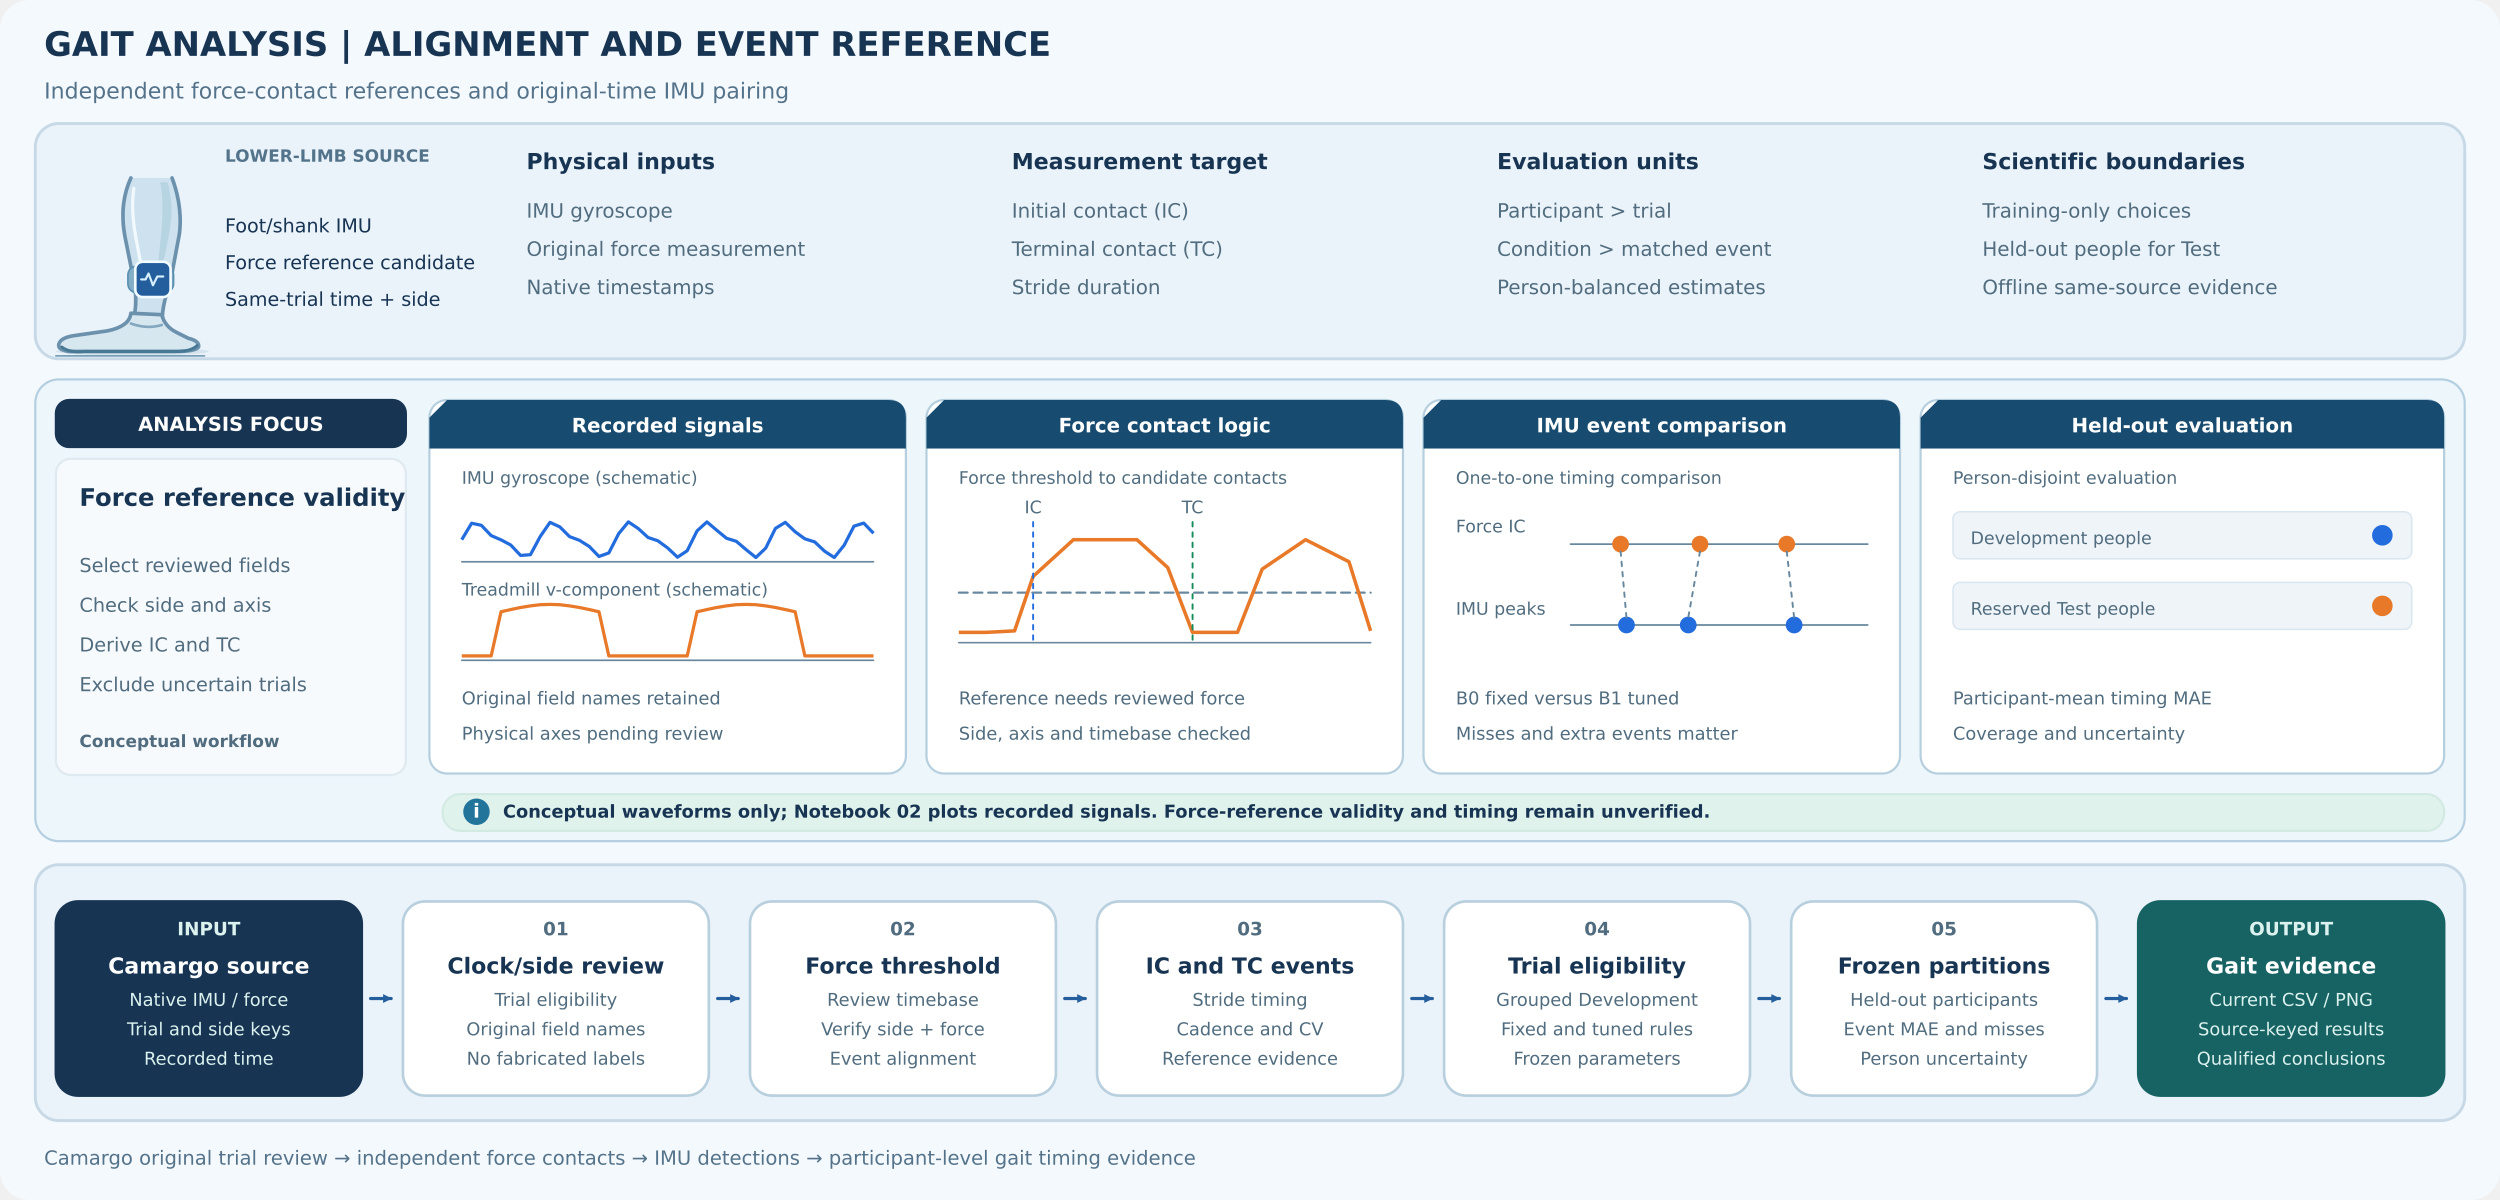
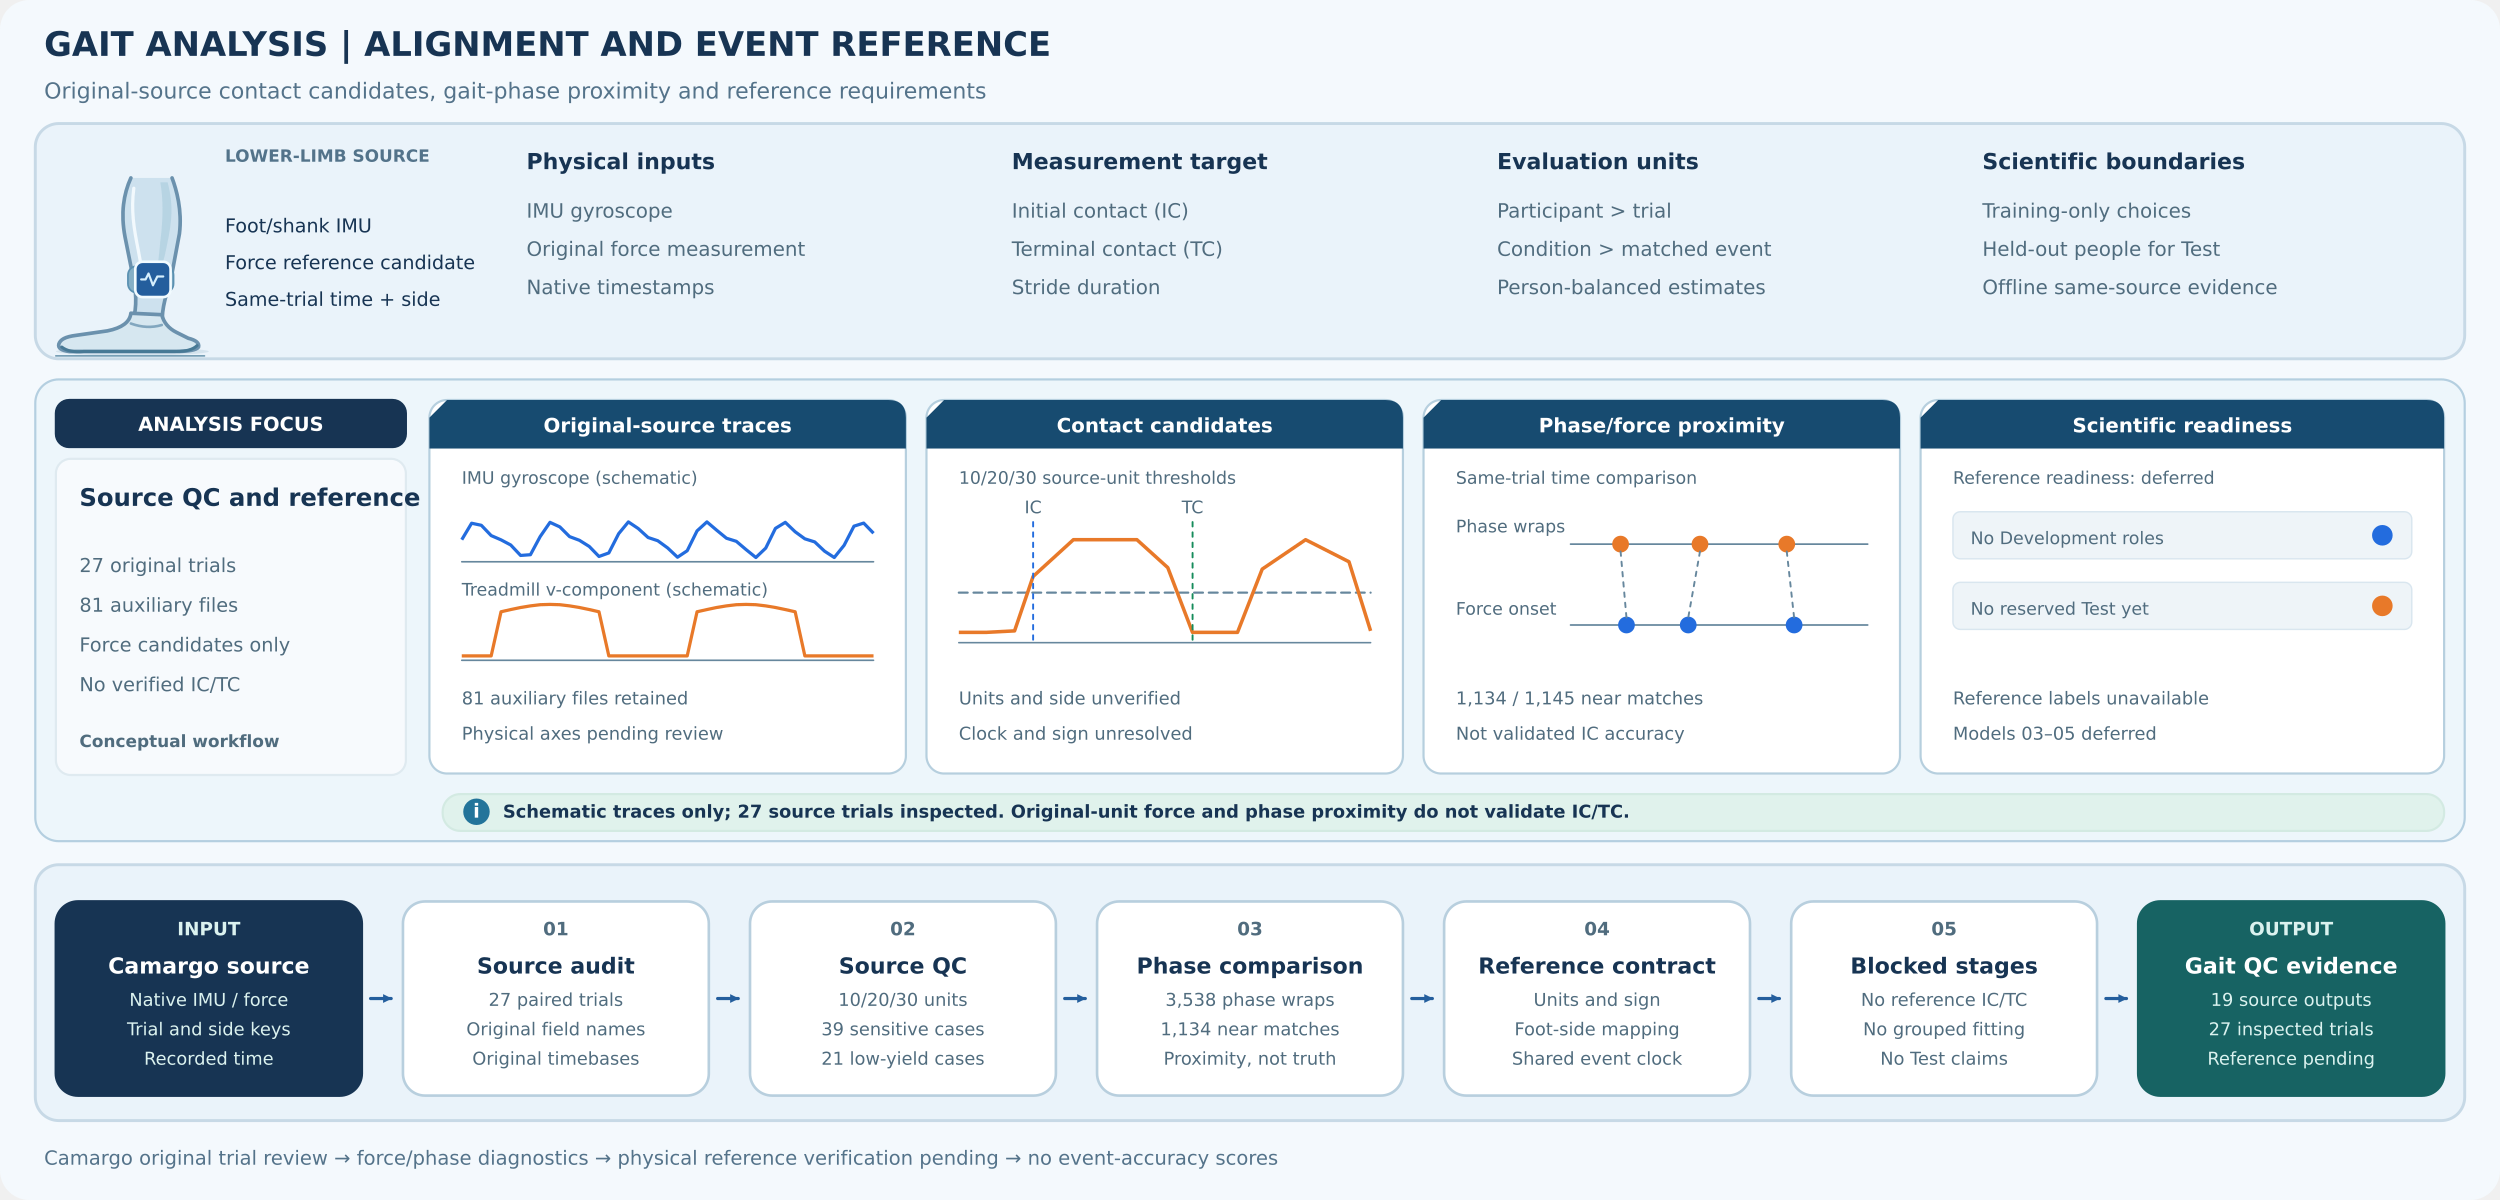
<svg xmlns="http://www.w3.org/2000/svg" width="1700" height="816" viewBox="0 0 1700 816" role="img" aria-labelledby="figure-title figure-desc">
  <defs>
    <marker id="arr" markerUnits="userSpaceOnUse" markerWidth="6" markerHeight="6" refX="5.5" refY="3" orient="auto">
      <path d="M0 0 L6 3 L0 6 Z" fill="#245E9D" />
    </marker>
    <style>
text{font-family:'DejaVu Sans',Arial,sans-serif}
.figure-title{font-size:23px;font-weight:700;fill:#173453}
.subtitle{font-size:15px;fill:#54738A}
.source-heading{font-size:11.5px;font-weight:700;fill:#53738A}
.source-label{font-size:13px;fill:#173453}
.context-heading{font-size:15px;font-weight:700;fill:#173453}
.context-body{font-size:13.5px;fill:#506C7E}
.section-label{font-size:13.2px;font-weight:700;fill:#FFFFFF}
.focus-heading{font-size:16.5px;font-weight:700;fill:#173453}
.focus-body{font-size:13.1px;fill:#506C7E}
.qualification{font-size:11.5px;font-weight:700;fill:#506C7E}
.card-heading{font-size:13.5px;font-weight:700;fill:#FFFFFF}
.card-body{font-size:12.1px;fill:#506C7E}
.chart-label{font-size:11.8px;fill:#506C7E}
.scientific-note{font-size:12.1px;font-weight:700;fill:#173453}
.workflow-id{font-size:12.5px;font-weight:700;fill:#506C7E}
.workflow-heading{font-size:15px;font-weight:700;fill:#173453}
.workflow-body{font-size:12.1px;fill:#506C7E}
.terminal-id{font-size:12.5px;font-weight:700;fill:#DBF2EF}
.terminal-heading{font-size:15px;font-weight:700;fill:#FFFFFF}
.terminal-body{font-size:12.1px;fill:#DBF2EF}
.footer{font-size:13.3px;fill:#54738A}
</style>
  </defs>
  <rect id="canvas" x="0" y="0" width="1700" height="816" rx="20" fill="#F4F9FD" />
  <g id="band-0-header">
    <text id="main-title" x="30" y="38" class="figure-title">GAIT ANALYSIS | ALIGNMENT AND EVENT REFERENCE</text>
-     <text id="main-subtitle" x="30" y="67" class="subtitle">Independent force-contact references and original-time IMU pairing</text>
+     <text id="main-subtitle" x="30" y="67" class="subtitle">Original-source contact candidates, gait-phase proximity and reference requirements</text>
  </g>
  <g id="band-1-context">
    <rect id="context-bg" x="24" y="84" width="1652" height="160" rx="16" fill="#EAF3FA" stroke="#C7D9E6" stroke-width="2" />
    <g id="source-illustration" aria-label="Schematic foot and shank with wearable IMU, outlined shoe and ground contact">
      <ellipse id="schematic-contact-shadow" cx="90" cy="239" rx="52" ry="2.8" fill="#D4E3ED" />
      <path id="schematic-shank" d="M89 121 C84 132 82 145 85 161 L91 191 C93 201 93 213 89 222 L111 223 C109 214 112 203 116 191 L122 159 C124 143 120 129 117 121" fill="#CDE1EE" stroke="#6B91AD" stroke-width="2.5" stroke-linejoin="round" stroke-linecap="round" />
      <path id="schematic-calf-shading" d="M114 124 C119 143 116 155 112 174 L105 199 Q108 176 109 164 Q112 141 109 124 Z" fill="#AFCFDF" opacity="0.72" />
      <path id="schematic-shin-highlight" d="M91 128 C89 143 91 155 94 170 L99 197" fill="none" stroke="#F6FCFF" stroke-width="2.2" stroke-linecap="round" opacity="0.9" />
      <path id="schematic-foot" d="M89 213 Q88 222 73 225 L52 228 C44 229 41 231 40 234 Q39 238 47 239 L119 239 Q133 239 135 236 Q136 232 128 230 L120 226 Q112 222 110 214 Z" fill="#D6E7F0" stroke="#6B91AD" stroke-width="2.5" stroke-linejoin="round" />
      <path id="schematic-ankle-line" d="M89 220 Q100 224 110 221" fill="none" stroke="#82A7BF" stroke-width="1.8" stroke-linecap="round" />
      <path id="schematic-shoe-sole" d="M42 236 Q47 240 57 239 H120 Q130 239 134 235" fill="none" stroke="#477995" stroke-width="2.1" stroke-linecap="round" />
      <path id="schematic-force-plate" d="M38 242 H139" fill="none" stroke="#789FB5" stroke-width="1.2" stroke-linecap="round" />
      <rect id="sensor-strap" x="87" y="181" width="31" height="18" rx="6" fill="#85AFC6" stroke="#5A91B1" stroke-width="1.2" />
      <rect id="imu-marker" x="92" y="178" width="24" height="24" rx="5" fill="#245E9D" stroke="#F2FBFF" stroke-width="1.8" />
      <path id="imu-signal-line" d="M96 190 H99 L101 186 L104 194 L107 188 H111" fill="none" stroke="#D6EFFD" stroke-width="1.5" stroke-linejoin="round" stroke-linecap="round" />
      <text id="source-heading" x="153" y="110" class="source-heading">LOWER-LIMB SOURCE</text>
      <text id="source-imu" x="153" y="158" class="source-label">Foot/shank IMU</text>
      <text id="source-force" x="153" y="183" class="source-label">Force reference candidate</text>
      <text id="source-side" x="153" y="208" class="source-label">Same-trial time + side</text>
    </g>
    <g id="ctx-0">
      <text id="ctx-0-title" x="358" y="115" class="context-heading">Physical inputs</text>
      <text id="ctx-0-line-0" x="358" y="148" class="context-body">IMU gyroscope</text>
      <text id="ctx-0-line-1" x="358" y="174" class="context-body">Original force measurement</text>
      <text id="ctx-0-line-2" x="358" y="200" class="context-body">Native timestamps</text>
    </g>
    <g id="ctx-1">
      <text id="ctx-1-title" x="688" y="115" class="context-heading">Measurement target</text>
      <text id="ctx-1-line-0" x="688" y="148" class="context-body">Initial contact (IC)</text>
      <text id="ctx-1-line-1" x="688" y="174" class="context-body">Terminal contact (TC)</text>
      <text id="ctx-1-line-2" x="688" y="200" class="context-body">Stride duration</text>
    </g>
    <g id="ctx-2">
      <text id="ctx-2-title" x="1018" y="115" class="context-heading">Evaluation units</text>
      <text id="ctx-2-line-0" x="1018" y="148" class="context-body">Participant &gt; trial</text>
      <text id="ctx-2-line-1" x="1018" y="174" class="context-body">Condition &gt; matched event</text>
      <text id="ctx-2-line-2" x="1018" y="200" class="context-body">Person-balanced estimates</text>
    </g>
    <g id="ctx-3">
      <text id="ctx-3-title" x="1348" y="115" class="context-heading">Scientific boundaries</text>
      <text id="ctx-3-line-0" x="1348" y="148" class="context-body">Training-only choices</text>
      <text id="ctx-3-line-1" x="1348" y="174" class="context-body">Held-out people for Test</text>
      <text id="ctx-3-line-2" x="1348" y="200" class="context-body">Offline same-source evidence</text>
    </g>
  </g>
  <g id="band-2-analysis">
    <rect id="analysis-bg" x="24" y="258" width="1652" height="314" rx="16" fill="#EDF6FB" stroke="#B4CFE0" stroke-width="1.5" />
    <rect id="focus-label-bg" x="38" y="272" width="238" height="32" rx="9" fill="#173453" stroke="#173453" stroke-width="1.5" />
    <text id="focus-label" x="157" y="293" class="section-label" text-anchor="middle">ANALYSIS FOCUS</text>
    <rect id="focus-card" x="38" y="312" width="238" height="215" rx="10" fill="#F7FAFD" stroke="#DFEAF0" stroke-width="1.5" />
-     <text id="focus-heading" x="54" y="344" class="focus-heading">Force reference validity</text>
-     <text id="focus-p1" x="54" y="389" class="focus-body">Select reviewed fields</text>
-     <text id="focus-p2" x="54" y="416" class="focus-body">Check side and axis</text>
-     <text id="focus-p3" x="54" y="443" class="focus-body">Derive IC and TC</text>
-     <text id="focus-p4" x="54" y="470" class="focus-body">Exclude uncertain trials</text>
+     <text id="focus-heading" x="54" y="344" class="focus-heading">Source QC and reference</text>
+     <text id="focus-p1" x="54" y="389" class="focus-body">27 original trials</text>
+     <text id="focus-p2" x="54" y="416" class="focus-body">81 auxiliary files</text>
+     <text id="focus-p3" x="54" y="443" class="focus-body">Force candidates only</text>
+     <text id="focus-p4" x="54" y="470" class="focus-body">No verified IC/TC</text>
    <text id="focus-note" x="54" y="508" class="qualification">Conceptual workflow</text>
    <g id="panel-0">
      <rect id="panel-0-border" x="292" y="272" width="324" height="254" rx="12" fill="#FFFFFF" stroke="#B6CFDE" stroke-width="1.5" />
      <path id="panel-0-cap" d="M304 272 H604 Q616 272 616 284 V305 H292 V284 Q292 272 Z" fill="#174B70" />
-       <text id="panel-0-head" x="454" y="294" class="card-heading" text-anchor="middle">Recorded signals</text>
+       <text id="panel-0-head" x="454" y="294" class="card-heading" text-anchor="middle">Original-source traces</text>
      <text id="panel-0-lab1" x="314" y="329" class="chart-label">IMU gyroscope (schematic)</text>
      <path id="panel-0-imu-axis" d="M314 382 H594" fill="none" stroke="#66879D" stroke-width="1.1" stroke-linecap="round" stroke-linejoin="round" />
      <polyline id="panel-0-imu-wave" points="314.0,367.0 320.7,355.8 327.3,357.2 334.0,364.2 340.7,367.1 347.3,370.6 354.0,377.7 360.7,377.2 367.3,364.9 374.0,355.2 380.7,358.3 387.3,364.9 394.0,367.4 400.7,371.6 407.3,378.4 414.0,376.0 420.7,362.9 427.3,354.9 434.0,359.4 440.7,365.5 447.3,367.7 454.0,372.6 460.7,378.9 467.3,374.5 474.0,361.0 480.7,354.9 487.3,360.5 494.0,366.0 500.7,368.1 507.3,373.7 514.0,379.1 520.7,372.7 527.3,359.3 534.0,355.2 540.7,361.6 547.3,366.4 554.0,368.5 560.7,374.8 567.3,379.1 574.0,370.8 580.7,357.8 587.3,355.7 594.0,362.6" fill="none" stroke="#236CDE" stroke-width="2.2" stroke-linejoin="round" />
      <text id="panel-0-lab2" x="314" y="405" class="chart-label">Treadmill v-component (schematic)</text>
      <path id="panel-0-force-axis" d="M314 449 H594" fill="none" stroke="#66879D" stroke-width="1.1" stroke-linecap="round" stroke-linejoin="round" />
      <polyline id="panel-0-force-wave" points="314.0,446.0 320.7,446.0 327.3,446.0 334.0,446.0 340.7,416.0 347.3,414.5 354.0,413.1 360.7,412.0 367.3,411.2 374.0,411.0 380.7,411.2 387.3,412.0 394.0,413.1 400.7,414.5 407.3,416.0 414.0,446.0 420.7,446.0 427.3,446.0 434.0,446.0 440.7,446.0 447.3,446.0 454.0,446.0 460.7,446.0 467.3,446.0 474.0,416.0 480.7,414.5 487.3,413.1 494.0,412.0 500.7,411.2 507.3,411.0 514.0,411.2 520.7,412.0 527.3,413.1 534.0,414.5 540.7,416.0 547.3,446.0 554.0,446.0 560.7,446.0 567.3,446.0 574.0,446.0 580.7,446.0 587.3,446.0 594.0,446.0" fill="none" stroke="#E87929" stroke-width="2.2" stroke-linejoin="round" />
-       <text id="panel-0-foot1" x="314" y="479" class="card-body">Original field names retained</text>
+       <text id="panel-0-foot1" x="314" y="479" class="card-body">81 auxiliary files retained</text>
      <text id="panel-0-foot2" x="314" y="503" class="card-body">Physical axes pending review</text>
    </g>
    <g id="panel-1">
      <rect id="panel-1-border" x="630" y="272" width="324" height="254" rx="12" fill="#FFFFFF" stroke="#B6CFDE" stroke-width="1.5" />
      <path id="panel-1-cap" d="M642 272 H942 Q954 272 954 284 V305 H630 V284 Q630 272 Z" fill="#174B70" />
-       <text id="panel-1-head" x="792" y="294" class="card-heading" text-anchor="middle">Force contact logic</text>
-       <text id="panel-1-lab" x="652" y="329" class="chart-label">Force threshold to candidate contacts</text>
+       <text id="panel-1-head" x="792" y="294" class="card-heading" text-anchor="middle">Contact candidates</text>
+       <text id="panel-1-lab" x="652" y="329" class="chart-label">10/20/30 source-unit thresholds</text>
      <path id="panel-1-force-axis" d="M652 437 H932" fill="none" stroke="#66879D" stroke-width="1.1" stroke-linecap="round" stroke-linejoin="round" />
      <path id="panel-1-threshold" d="M652 403 H932" fill="none" stroke="#66879D" stroke-width="1.5" stroke-linecap="round" stroke-linejoin="round" stroke-dasharray="6 4" />
      <polyline id="panel-1-pulses" points="652.0,430 670.9,430 689.9,429 702.5,392 729.9,367 773.1,367 794.1,386 810.9,430 841.5,430 858.3,387 887.8,367 917.3,382 932.0,429" fill="none" stroke="#E87929" stroke-width="2.4" stroke-linejoin="round" />
      <path id="panel-1-ic" d="M702.526 355 V437" fill="none" stroke="#236CDE" stroke-width="1.3" stroke-linecap="round" stroke-linejoin="round" stroke-dasharray="3 4" />
      <path id="panel-1-tc" d="M810.947 355 V437" fill="none" stroke="#168C5B" stroke-width="1.3" stroke-linecap="round" stroke-linejoin="round" stroke-dasharray="3 4" />
      <text id="panel-1-ic-text" x="702.526" y="349" class="chart-label" text-anchor="middle">IC</text>
      <text id="panel-1-tc-text" x="810.947" y="349" class="chart-label" text-anchor="middle">TC</text>
-       <text id="panel-1-foot1" x="652" y="479" class="card-body">Reference needs reviewed force</text>
-       <text id="panel-1-foot2" x="652" y="503" class="card-body">Side, axis and timebase checked</text>
+       <text id="panel-1-foot1" x="652" y="479" class="card-body">Units and side unverified</text>
+       <text id="panel-1-foot2" x="652" y="503" class="card-body">Clock and sign unresolved</text>
    </g>
    <g id="panel-2">
      <rect id="panel-2-border" x="968" y="272" width="324" height="254" rx="12" fill="#FFFFFF" stroke="#B6CFDE" stroke-width="1.5" />
      <path id="panel-2-cap" d="M980 272 H1280 Q1292 272 1292 284 V305 H968 V284 Q968 272 Z" fill="#174B70" />
-       <text id="panel-2-head" x="1130" y="294" class="card-heading" text-anchor="middle">IMU event comparison</text>
-       <text id="panel-2-lab" x="990" y="329" class="chart-label">One-to-one timing comparison</text>
-       <text id="panel-2-ref-label" x="990" y="362" class="chart-label">Force IC</text>
-       <text id="panel-2-pred-label" x="990" y="418" class="chart-label">IMU peaks</text>
+       <text id="panel-2-head" x="1130" y="294" class="card-heading" text-anchor="middle">Phase/force proximity</text>
+       <text id="panel-2-lab" x="990" y="329" class="chart-label">Same-trial time comparison</text>
+       <text id="panel-2-ref-label" x="990" y="362" class="chart-label">Phase wraps</text>
+       <text id="panel-2-pred-label" x="990" y="418" class="chart-label">Force onset</text>
      <path id="panel-2-ref-line" d="M1068 370 H1270" fill="none" stroke="#66879D" stroke-width="1.2" stroke-linecap="round" stroke-linejoin="round" />
      <path id="panel-2-pred-line" d="M1068 425 H1270" fill="none" stroke="#66879D" stroke-width="1.2" stroke-linecap="round" stroke-linejoin="round" />
      <circle id="panel-2-reference-0" cx="1102" cy="370" r="5.7" fill="#E87929" />
      <circle id="panel-2-estimate-0" cx="1106" cy="425" r="5.7" fill="#236CDE" />
      <path id="panel-2-pair-0" d="M1102 375 L1106 420" fill="none" stroke="#66879D" stroke-width="1.3" stroke-linecap="round" stroke-linejoin="round" stroke-dasharray="3 4" />
      <circle id="panel-2-reference-1" cx="1156" cy="370" r="5.7" fill="#E87929" />
      <circle id="panel-2-estimate-1" cx="1148" cy="425" r="5.7" fill="#236CDE" />
      <path id="panel-2-pair-1" d="M1156 375 L1148 420" fill="none" stroke="#66879D" stroke-width="1.3" stroke-linecap="round" stroke-linejoin="round" stroke-dasharray="3 4" />
      <circle id="panel-2-reference-2" cx="1215" cy="370" r="5.7" fill="#E87929" />
      <circle id="panel-2-estimate-2" cx="1220" cy="425" r="5.7" fill="#236CDE" />
      <path id="panel-2-pair-2" d="M1215 375 L1220 420" fill="none" stroke="#66879D" stroke-width="1.3" stroke-linecap="round" stroke-linejoin="round" stroke-dasharray="3 4" />
-       <text id="panel-2-foot1" x="990" y="479" class="card-body">B0 fixed versus B1 tuned</text>
-       <text id="panel-2-foot2" x="990" y="503" class="card-body">Misses and extra events matter</text>
+       <text id="panel-2-foot1" x="990" y="479" class="card-body">1,134 / 1,145 near matches</text>
+       <text id="panel-2-foot2" x="990" y="503" class="card-body">Not validated IC accuracy</text>
    </g>
    <g id="panel-3">
      <rect id="panel-3-border" x="1306" y="272" width="356" height="254" rx="12" fill="#FFFFFF" stroke="#B6CFDE" stroke-width="1.5" />
      <path id="panel-3-cap" d="M1318 272 H1650 Q1662 272 1662 284 V305 H1306 V284 Q1306 272 Z" fill="#174B70" />
-       <text id="panel-3-head" x="1484" y="294" class="card-heading" text-anchor="middle">Held-out evaluation</text>
-       <text id="panel-3-lab" x="1328" y="329" class="chart-label">Person-disjoint evaluation</text>
+       <text id="panel-3-head" x="1484" y="294" class="card-heading" text-anchor="middle">Scientific readiness</text>
+       <text id="panel-3-lab" x="1328" y="329" class="chart-label">Reference readiness: deferred</text>
      <rect id="panel-3-dev-box" x="1328" y="348" width="312" height="32" rx="5" fill="#EEF4F8" stroke="#D9E6EF" />
      <rect id="panel-3-test-box" x="1328" y="396" width="312" height="32" rx="5" fill="#EEF4F8" stroke="#D9E6EF" />
-       <text id="panel-3-dev-label" x="1340" y="370" class="chart-label">Development people</text>
-       <text id="panel-3-test-label" x="1340" y="418" class="chart-label">Reserved Test people</text>
+       <text id="panel-3-dev-label" x="1340" y="370" class="chart-label">No Development roles</text>
+       <text id="panel-3-test-label" x="1340" y="418" class="chart-label">No reserved Test yet</text>
      <circle id="panel-3-dev-dot" cx="1620" cy="364" r="7" fill="#236CDE" />
      <circle id="panel-3-test-dot" cx="1620" cy="412" r="7" fill="#E87929" />
-       <text id="panel-3-foot1" x="1328" y="479" class="card-body">Participant-mean timing MAE</text>
-       <text id="panel-3-foot2" x="1328" y="503" class="card-body">Coverage and uncertainty</text>
+       <text id="panel-3-foot1" x="1328" y="479" class="card-body">Reference labels unavailable</text>
+       <text id="panel-3-foot2" x="1328" y="503" class="card-body">Models 03–05 deferred</text>
    </g>
    <rect id="scientific-note-bg" x="301" y="540" width="1361" height="25" rx="12" fill="#E0F2EC" stroke="#D3EAE2" stroke-width="1.5" />
    <circle id="scientific-info" cx="324" cy="552" r="9" fill="#23749A" />
    <text id="info-i" x="324" y="556" class="section-label" text-anchor="middle">i</text>
-     <text id="scientific-caveat" x="342" y="556" class="scientific-note">Conceptual waveforms only; Notebook 02 plots recorded signals. Force-reference validity and timing remain unverified.</text>
+     <text id="scientific-caveat" x="342" y="556" class="scientific-note">Schematic traces only; 27 source trials inspected. Original-unit force and phase proximity do not validate IC/TC.</text>
  </g>
  <g id="band-3-workflow">
    <rect id="workflow-bg" x="24" y="588" width="1652" height="174" rx="16" fill="#EAF3FA" stroke="#C7D9E6" stroke-width="2" />
    <g id="workflow-node-0">
      <rect id="node-0-bg" x="38" y="613" width="208" height="132" rx="15" fill="#173453" stroke="#173453" stroke-width="1.8" />
      <text id="node-0-id" x="142" y="636" class="terminal-id" text-anchor="middle">INPUT</text>
      <text id="node-0-head" x="142" y="662" class="terminal-heading" text-anchor="middle">Camargo source</text>
      <text id="node-0-line-0" x="142" y="684" class="terminal-body" text-anchor="middle">Native IMU / force</text>
      <text id="node-0-line-1" x="142" y="704" class="terminal-body" text-anchor="middle">Trial and side keys</text>
      <text id="node-0-line-2" x="142" y="724" class="terminal-body" text-anchor="middle">Recorded time</text>
    </g>
    <path id="connector-0" d="M252 679 H266" stroke="#245E9D" stroke-width="2.2" fill="none" stroke-linecap="round" marker-end="url(#arr)" />
    <g id="workflow-node-1">
      <rect id="node-1-bg" x="274" y="613" width="208" height="132" rx="15" fill="#FFFFFF" stroke="#B8CFDE" stroke-width="1.8" />
      <text id="node-1-id" x="378" y="636" class="workflow-id" text-anchor="middle">01</text>
-       <text id="node-1-head" x="378" y="662" class="workflow-heading" text-anchor="middle">Clock/side review</text>
-       <text id="node-1-line-0" x="378" y="684" class="workflow-body" text-anchor="middle">Trial eligibility</text>
+       <text id="node-1-head" x="378" y="662" class="workflow-heading" text-anchor="middle">Source audit</text>
+       <text id="node-1-line-0" x="378" y="684" class="workflow-body" text-anchor="middle">27 paired trials</text>
      <text id="node-1-line-1" x="378" y="704" class="workflow-body" text-anchor="middle">Original field names</text>
-       <text id="node-1-line-2" x="378" y="724" class="workflow-body" text-anchor="middle">No fabricated labels</text>
+       <text id="node-1-line-2" x="378" y="724" class="workflow-body" text-anchor="middle">Original timebases</text>
    </g>
    <path id="connector-1" d="M488 679 H502" stroke="#245E9D" stroke-width="2.2" fill="none" stroke-linecap="round" marker-end="url(#arr)" />
    <g id="workflow-node-2">
      <rect id="node-2-bg" x="510" y="613" width="208" height="132" rx="15" fill="#FFFFFF" stroke="#B8CFDE" stroke-width="1.8" />
      <text id="node-2-id" x="614" y="636" class="workflow-id" text-anchor="middle">02</text>
-       <text id="node-2-head" x="614" y="662" class="workflow-heading" text-anchor="middle">Force threshold</text>
-       <text id="node-2-line-0" x="614" y="684" class="workflow-body" text-anchor="middle">Review timebase</text>
-       <text id="node-2-line-1" x="614" y="704" class="workflow-body" text-anchor="middle">Verify side + force</text>
-       <text id="node-2-line-2" x="614" y="724" class="workflow-body" text-anchor="middle">Event alignment</text>
+       <text id="node-2-head" x="614" y="662" class="workflow-heading" text-anchor="middle">Source QC</text>
+       <text id="node-2-line-0" x="614" y="684" class="workflow-body" text-anchor="middle">10/20/30 units</text>
+       <text id="node-2-line-1" x="614" y="704" class="workflow-body" text-anchor="middle">39 sensitive cases</text>
+       <text id="node-2-line-2" x="614" y="724" class="workflow-body" text-anchor="middle">21 low-yield cases</text>
    </g>
    <path id="connector-2" d="M724 679 H738" stroke="#245E9D" stroke-width="2.2" fill="none" stroke-linecap="round" marker-end="url(#arr)" />
    <g id="workflow-node-3">
      <rect id="node-3-bg" x="746" y="613" width="208" height="132" rx="15" fill="#FFFFFF" stroke="#B8CFDE" stroke-width="1.8" />
      <text id="node-3-id" x="850" y="636" class="workflow-id" text-anchor="middle">03</text>
-       <text id="node-3-head" x="850" y="662" class="workflow-heading" text-anchor="middle">IC and TC events</text>
-       <text id="node-3-line-0" x="850" y="684" class="workflow-body" text-anchor="middle">Stride timing</text>
-       <text id="node-3-line-1" x="850" y="704" class="workflow-body" text-anchor="middle">Cadence and CV</text>
-       <text id="node-3-line-2" x="850" y="724" class="workflow-body" text-anchor="middle">Reference evidence</text>
+       <text id="node-3-head" x="850" y="662" class="workflow-heading" text-anchor="middle">Phase comparison</text>
+       <text id="node-3-line-0" x="850" y="684" class="workflow-body" text-anchor="middle">3,538 phase wraps</text>
+       <text id="node-3-line-1" x="850" y="704" class="workflow-body" text-anchor="middle">1,134 near matches</text>
+       <text id="node-3-line-2" x="850" y="724" class="workflow-body" text-anchor="middle">Proximity, not truth</text>
    </g>
    <path id="connector-3" d="M960 679 H974" stroke="#245E9D" stroke-width="2.2" fill="none" stroke-linecap="round" marker-end="url(#arr)" />
    <g id="workflow-node-4">
      <rect id="node-4-bg" x="982" y="613" width="208" height="132" rx="15" fill="#FFFFFF" stroke="#B8CFDE" stroke-width="1.8" />
      <text id="node-4-id" x="1086" y="636" class="workflow-id" text-anchor="middle">04</text>
-       <text id="node-4-head" x="1086" y="662" class="workflow-heading" text-anchor="middle">Trial eligibility</text>
-       <text id="node-4-line-0" x="1086" y="684" class="workflow-body" text-anchor="middle">Grouped Development</text>
-       <text id="node-4-line-1" x="1086" y="704" class="workflow-body" text-anchor="middle">Fixed and tuned rules</text>
-       <text id="node-4-line-2" x="1086" y="724" class="workflow-body" text-anchor="middle">Frozen parameters</text>
+       <text id="node-4-head" x="1086" y="662" class="workflow-heading" text-anchor="middle">Reference contract</text>
+       <text id="node-4-line-0" x="1086" y="684" class="workflow-body" text-anchor="middle">Units and sign</text>
+       <text id="node-4-line-1" x="1086" y="704" class="workflow-body" text-anchor="middle">Foot-side mapping</text>
+       <text id="node-4-line-2" x="1086" y="724" class="workflow-body" text-anchor="middle">Shared event clock</text>
    </g>
    <path id="connector-4" d="M1196 679 H1210" stroke="#245E9D" stroke-width="2.2" fill="none" stroke-linecap="round" marker-end="url(#arr)" />
    <g id="workflow-node-5">
      <rect id="node-5-bg" x="1218" y="613" width="208" height="132" rx="15" fill="#FFFFFF" stroke="#B8CFDE" stroke-width="1.8" />
      <text id="node-5-id" x="1322" y="636" class="workflow-id" text-anchor="middle">05</text>
-       <text id="node-5-head" x="1322" y="662" class="workflow-heading" text-anchor="middle">Frozen partitions</text>
-       <text id="node-5-line-0" x="1322" y="684" class="workflow-body" text-anchor="middle">Held-out participants</text>
-       <text id="node-5-line-1" x="1322" y="704" class="workflow-body" text-anchor="middle">Event MAE and misses</text>
-       <text id="node-5-line-2" x="1322" y="724" class="workflow-body" text-anchor="middle">Person uncertainty</text>
+       <text id="node-5-head" x="1322" y="662" class="workflow-heading" text-anchor="middle">Blocked stages</text>
+       <text id="node-5-line-0" x="1322" y="684" class="workflow-body" text-anchor="middle">No reference IC/TC</text>
+       <text id="node-5-line-1" x="1322" y="704" class="workflow-body" text-anchor="middle">No grouped fitting</text>
+       <text id="node-5-line-2" x="1322" y="724" class="workflow-body" text-anchor="middle">No Test claims</text>
    </g>
    <path id="connector-5" d="M1432 679 H1446" stroke="#245E9D" stroke-width="2.2" fill="none" stroke-linecap="round" marker-end="url(#arr)" />
    <g id="workflow-node-6">
      <rect id="node-6-bg" x="1454" y="613" width="208" height="132" rx="15" fill="#176363" stroke="#176363" stroke-width="1.8" />
      <text id="node-6-id" x="1558" y="636" class="terminal-id" text-anchor="middle">OUTPUT</text>
-       <text id="node-6-head" x="1558" y="662" class="terminal-heading" text-anchor="middle">Gait evidence</text>
-       <text id="node-6-line-0" x="1558" y="684" class="terminal-body" text-anchor="middle">Current CSV / PNG</text>
-       <text id="node-6-line-1" x="1558" y="704" class="terminal-body" text-anchor="middle">Source-keyed results</text>
-       <text id="node-6-line-2" x="1558" y="724" class="terminal-body" text-anchor="middle">Qualified conclusions</text>
+       <text id="node-6-head" x="1558" y="662" class="terminal-heading" text-anchor="middle">Gait QC evidence</text>
+       <text id="node-6-line-0" x="1558" y="684" class="terminal-body" text-anchor="middle">19 source outputs</text>
+       <text id="node-6-line-1" x="1558" y="704" class="terminal-body" text-anchor="middle">27 inspected trials</text>
+       <text id="node-6-line-2" x="1558" y="724" class="terminal-body" text-anchor="middle">Reference pending</text>
    </g>
  </g>
  <g id="band-4-summary">
-     <text id="footer-summary" x="30" y="792" class="footer">Camargo original trial review → independent force contacts → IMU detections → participant-level gait timing evidence</text>
+     <text id="footer-summary" x="30" y="792" class="footer">Camargo original trial review → force/phase diagnostics → physical reference verification pending → no event-accuracy scores</text>
  </g>
</svg>
